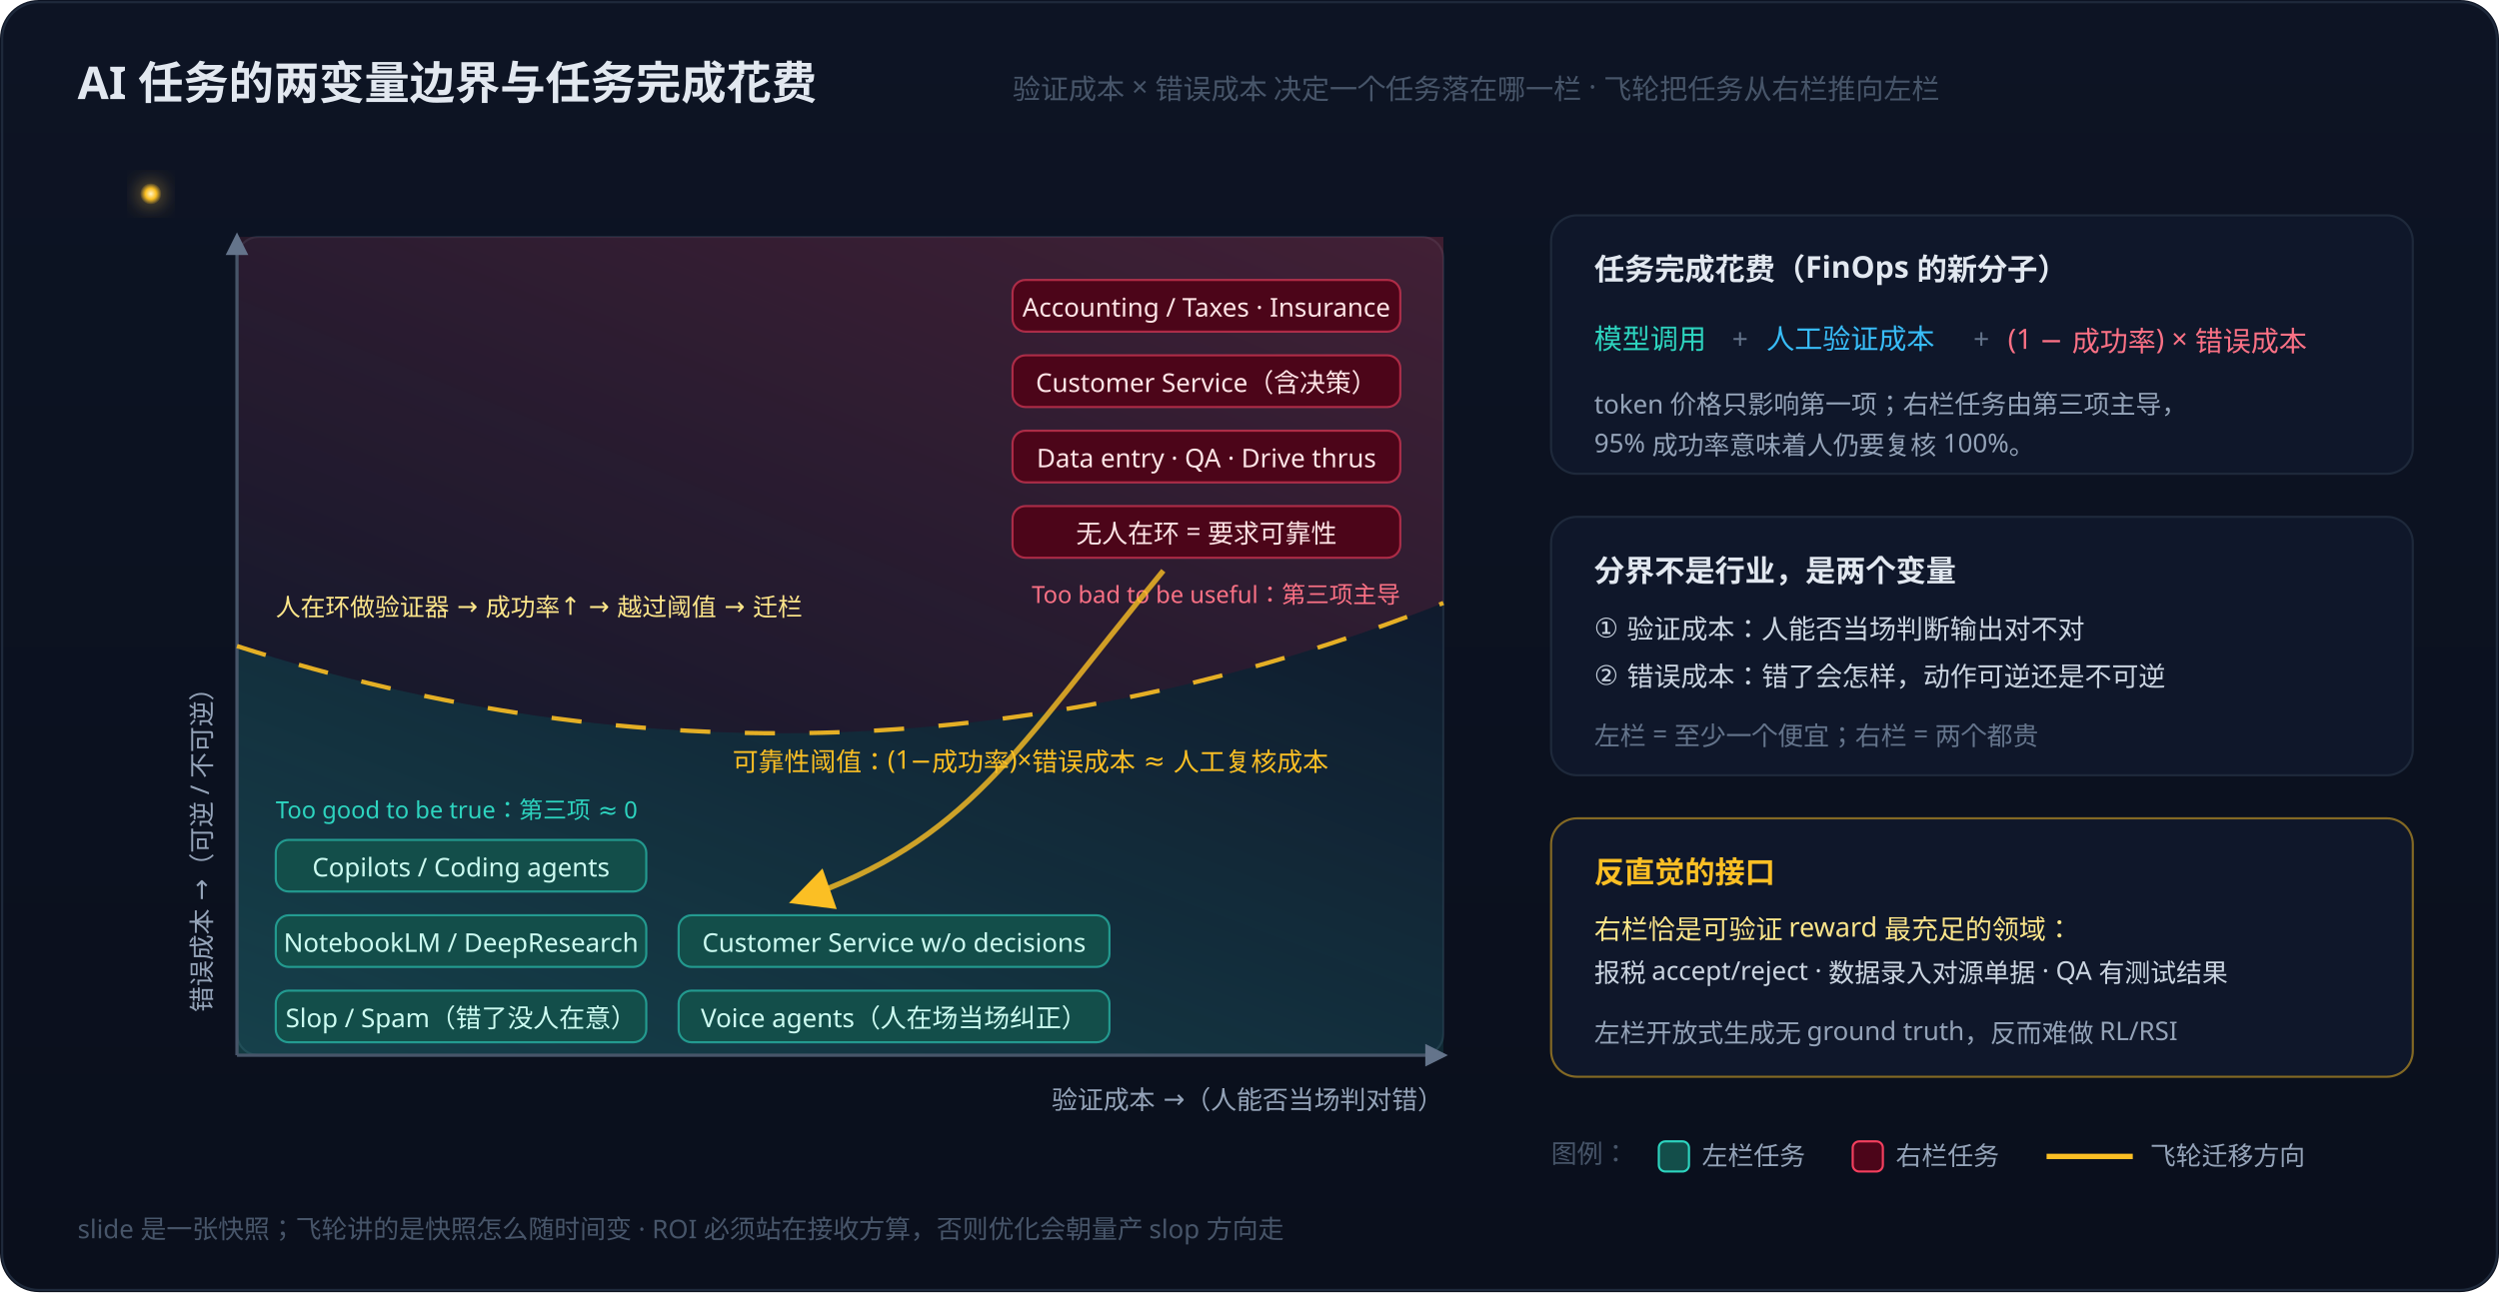
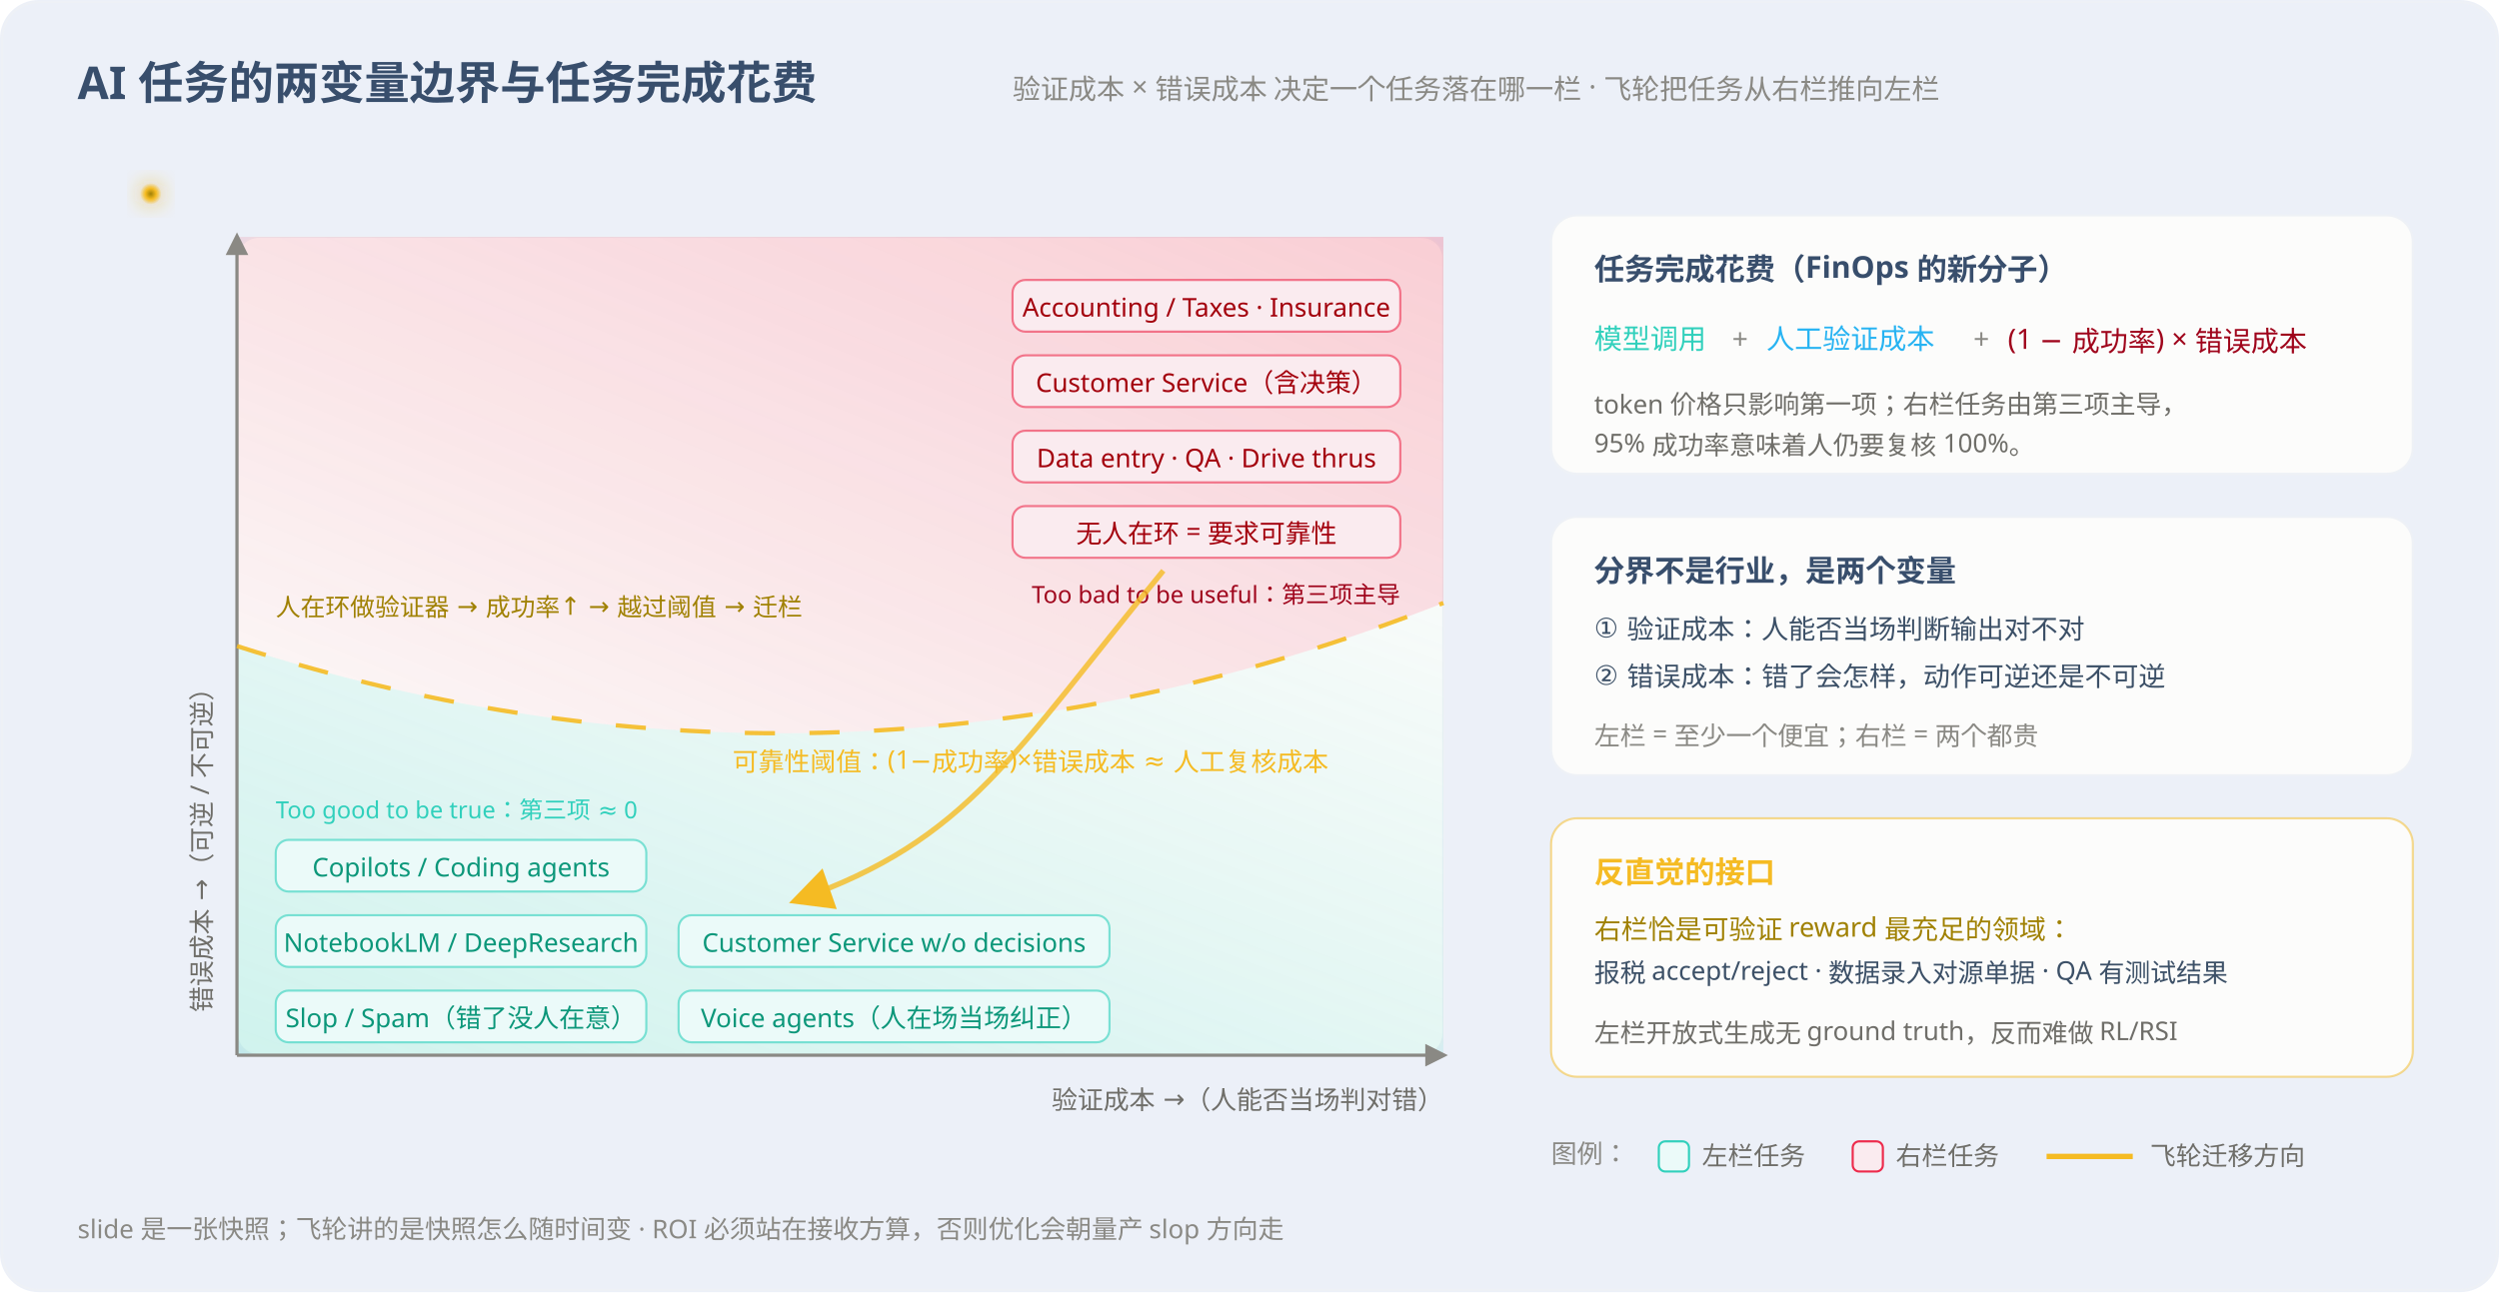
<svg xmlns="http://www.w3.org/2000/svg" width="1160" height="600" viewBox="0 0 1160 600" font-family="PingFang SC, Hiragino Sans GB, Microsoft YaHei, sans-serif">
  <defs>
    <linearGradient id="bg" x1="0" y1="0" x2="0" y2="1">
-       <stop offset="0" stop-color="#0d1424" />
-       <stop offset="1" stop-color="#0a0f1c" />
+       <stop offset="0" stop-color="#ecf0f8" />
+       <stop offset="1" stop-color="#ecf0f8" />
    </linearGradient>
    <linearGradient id="zoneL" x1="0" y1="1" x2="1" y2="0">
-       <stop offset="0" stop-color="#2dd4bf" stop-opacity="0.22" />
-       <stop offset="1" stop-color="#2dd4bf" stop-opacity="0.02" />
+       <stop offset="0" stop-color="#31d0bc" stop-opacity="0.22" />
+       <stop offset="1" stop-color="#31d0bc" stop-opacity="0.02" />
    </linearGradient>
    <linearGradient id="zoneR" x1="1" y1="0" x2="0" y2="1">
-       <stop offset="0" stop-color="#f43f5e" stop-opacity="0.22" />
-       <stop offset="1" stop-color="#f43f5e" stop-opacity="0.02" />
+       <stop offset="0" stop-color="#ed2b4c" stop-opacity="0.22" />
+       <stop offset="1" stop-color="#ed2b4c" stop-opacity="0.02" />
    </linearGradient>
    <radialGradient id="particle" cx="0.5" cy="0.5" r="0.5">
-       <stop offset="0" stop-color="#fef3c7" />
-       <stop offset="0.5" stop-color="#fbbf24" />
-       <stop offset="1" stop-color="#fbbf24" stop-opacity="0" />
+       <stop offset="0" stop-color="#a08103" />
+       <stop offset="0.5" stop-color="#f5bb23" />
+       <stop offset="1" stop-color="#f5bb23" stop-opacity="0" />
    </radialGradient>
    <filter id="glow" x="-60%" y="-60%" width="220%" height="220%">
      <feGaussianBlur stdDeviation="5" result="b" />
      <feMerge>
        <feMergeNode in="b" />
        <feMergeNode in="SourceGraphic" />
      </feMerge>
    </filter>
    <marker id="arrowAmber" viewBox="0 0 10 10" refX="8" refY="5" markerWidth="8" markerHeight="8" orient="auto">
-       <path d="M 0 0 L 10 5 L 0 10 z" fill="#fbbf24" />
+       <path d="M 0 0 L 10 5 L 0 10 z" fill="#f5bb23" />
    </marker>
    <marker id="arrowGray" viewBox="0 0 10 10" refX="8" refY="5" markerWidth="7" markerHeight="7" orient="auto">
-       <path d="M 0 0 L 10 5 L 0 10 z" fill="#64748b" />
+       <path d="M 0 0 L 10 5 L 0 10 z" fill="#8a8984" />
    </marker>
  </defs>
  <style>
    @keyframes flowDash { to { stroke-dashoffset: -60; } }
    @keyframes pulse { 0%,100% { opacity: 0.25; } 50% { opacity: 0.9; } }
    @keyframes breathe { 0%,100% { opacity: 0.55; } 50% { opacity: 1; } }
    .flow { stroke-dasharray: 14 16; animation: flowDash 1.6s linear infinite; }
    .pulse { animation: pulse 2.2s ease-in-out infinite; }
    .breathe { animation: breathe 3s ease-in-out infinite; }
  </style>
  <rect width="1160" height="600" rx="18" fill="url(#bg)" />
-   <rect x="1" y="1" width="1158" height="598" rx="17" fill="none" stroke="#1e293b" />
-   <text x="36" y="46" font-size="21" font-weight="700" fill="#e2e8f0">AI 任务的两变量边界与任务完成花费</text>
-   <text x="470" y="46" font-size="13" fill="#475569">验证成本 × 错误成本 决定一个任务落在哪一栏 · 飞轮把任务从右栏推向左栏</text>
+   <rect x="1" y="1" width="1158" height="598" rx="17" fill="none" stroke="#eef1f6" />
+   <text x="36" y="46" font-size="21" font-weight="700" fill="#384e6c">AI 任务的两变量边界与任务完成花费</text>
+   <text x="470" y="46" font-size="13" fill="#8a8984">验证成本 × 错误成本 决定一个任务落在哪一栏 · 飞轮把任务从右栏推向左栏</text>
  <g transform="translate(70,90)">
-     <rect x="40" y="20" width="560" height="380" rx="10" fill="#0f172a" stroke="#1e293b" />
+     <rect x="40" y="20" width="560" height="380" rx="10" fill="#fcfcfb" stroke="#eef1f6" />
    <path d="M 40 400 L 40 210 Q 320 300 600 190 L 600 400 Z" fill="url(#zoneL)" />
    <path d="M 40 210 Q 320 300 600 190 L 600 20 L 40 20 Z" fill="url(#zoneR)" />
-     <line x1="40" y1="400" x2="600" y2="400" stroke="#475569" stroke-width="1.5" marker-end="url(#arrowGray)" />
-     <line x1="40" y1="400" x2="40" y2="20" stroke="#475569" stroke-width="1.5" marker-end="url(#arrowGray)" />
-     <text x="600" y="425" font-size="12" fill="#94a3b8" text-anchor="end">验证成本 →（人能否当场判对错）</text>
-     <text x="-380" y="28" font-size="12" fill="#94a3b8" transform="rotate(-90)" text-anchor="start">错误成本 →（可逆 / 不可逆）</text>
-     <path d="M 40 210 Q 320 300 600 190" fill="none" stroke="#fbbf24" stroke-width="2" class="flow" opacity="0.9" />
-     <text x="270" y="268" font-size="12" fill="#fbbf24" class="breathe">可靠性阈值：(1−成功率)×错误成本 ≈ 人工复核成本</text>
-     <g font-size="12" fill="#ccfbf1">
-       <rect x="58" y="300" width="172" height="24" rx="6" fill="#134e4a" stroke="#2dd4bf" stroke-opacity="0.6" />
+     <line x1="40" y1="400" x2="600" y2="400" stroke="#8a8984" stroke-width="1.5" marker-end="url(#arrowGray)" />
+     <line x1="40" y1="400" x2="40" y2="20" stroke="#8a8984" stroke-width="1.5" marker-end="url(#arrowGray)" />
+     <text x="600" y="425" font-size="12" fill="#6f6e69" text-anchor="end">验证成本 →（人能否当场判对错）</text>
+     <text x="-380" y="28" font-size="12" fill="#6f6e69" transform="rotate(-90)" text-anchor="start">错误成本 →（可逆 / 不可逆）</text>
+     <path d="M 40 210 Q 320 300 600 190" fill="none" stroke="#f5bb23" stroke-width="2" class="flow" opacity="0.9" />
+     <text x="270" y="268" font-size="12" fill="#f5bb23" class="breathe">可靠性阈值：(1−成功率)×错误成本 ≈ 人工复核成本</text>
+     <g font-size="12" fill="#0c977a">
+       <rect x="58" y="300" width="172" height="24" rx="6" fill="#ebfaf9" stroke="#31d0bc" stroke-opacity="0.6" />
      <text x="144" y="317" text-anchor="middle">Copilots / Coding agents</text>
-       <rect x="58" y="335" width="172" height="24" rx="6" fill="#134e4a" stroke="#2dd4bf" stroke-opacity="0.6" />
+       <rect x="58" y="335" width="172" height="24" rx="6" fill="#ebfaf9" stroke="#31d0bc" stroke-opacity="0.6" />
      <text x="144" y="352" text-anchor="middle">NotebookLM / DeepResearch</text>
-       <rect x="58" y="370" width="172" height="24" rx="6" fill="#134e4a" stroke="#2dd4bf" stroke-opacity="0.6" />
+       <rect x="58" y="370" width="172" height="24" rx="6" fill="#ebfaf9" stroke="#31d0bc" stroke-opacity="0.6" />
      <text x="144" y="387" text-anchor="middle">Slop / Spam（错了没人在意）</text>
-       <rect x="245" y="335" width="200" height="24" rx="6" fill="#134e4a" stroke="#2dd4bf" stroke-opacity="0.6" />
+       <rect x="245" y="335" width="200" height="24" rx="6" fill="#ebfaf9" stroke="#31d0bc" stroke-opacity="0.6" />
      <text x="345" y="352" text-anchor="middle">Customer Service w/o decisions</text>
-       <rect x="245" y="370" width="200" height="24" rx="6" fill="#134e4a" stroke="#2dd4bf" stroke-opacity="0.6" />
+       <rect x="245" y="370" width="200" height="24" rx="6" fill="#ebfaf9" stroke="#31d0bc" stroke-opacity="0.6" />
      <text x="345" y="387" text-anchor="middle">Voice agents（人在场当场纠正）</text>
-       <text x="58" y="290" font-size="11" fill="#2dd4bf">Too good to be true：第三项 ≈ 0</text>
+       <text x="58" y="290" font-size="11" fill="#31d0bc">Too good to be true：第三项 ≈ 0</text>
    </g>
-     <g font-size="12" fill="#ffe4e6">
-       <rect x="400" y="40" width="180" height="24" rx="6" fill="#4c0519" stroke="#f43f5e" stroke-opacity="0.6" />
+     <g font-size="12" fill="#a3000c">
+       <rect x="400" y="40" width="180" height="24" rx="6" fill="#faebef" stroke="#ed2b4c" stroke-opacity="0.6" />
      <text x="490" y="57" text-anchor="middle">Accounting / Taxes · Insurance</text>
-       <rect x="400" y="75" width="180" height="24" rx="6" fill="#4c0519" stroke="#f43f5e" stroke-opacity="0.6" />
+       <rect x="400" y="75" width="180" height="24" rx="6" fill="#faebef" stroke="#ed2b4c" stroke-opacity="0.6" />
      <text x="490" y="92" text-anchor="middle">Customer Service（含决策）</text>
-       <rect x="400" y="110" width="180" height="24" rx="6" fill="#4c0519" stroke="#f43f5e" stroke-opacity="0.6" />
+       <rect x="400" y="110" width="180" height="24" rx="6" fill="#faebef" stroke="#ed2b4c" stroke-opacity="0.6" />
      <text x="490" y="127" text-anchor="middle">Data entry · QA · Drive thrus</text>
-       <rect x="400" y="145" width="180" height="24" rx="6" fill="#4c0519" stroke="#f43f5e" stroke-opacity="0.6" />
+       <rect x="400" y="145" width="180" height="24" rx="6" fill="#faebef" stroke="#ed2b4c" stroke-opacity="0.6" />
      <text x="490" y="162" text-anchor="middle">无人在环 = 要求可靠性</text>
-       <text x="580" y="190" font-size="11" fill="#fb7185" text-anchor="end">Too bad to be useful：第三项主导</text>
+       <text x="580" y="190" font-size="11" fill="#9f041b" text-anchor="end">Too bad to be useful：第三项主导</text>
    </g>
-     <path id="migrate" d="M 470 175 C 400 260, 380 300, 300 328" fill="none" stroke="#fbbf24" stroke-width="2.5" stroke-opacity="0.8" marker-end="url(#arrowAmber)" />
+     <path id="migrate" d="M 470 175 C 400 260, 380 300, 300 328" fill="none" stroke="#f5bb23" stroke-width="2.5" stroke-opacity="0.8" marker-end="url(#arrowAmber)" />
    <circle r="5" fill="url(#particle)" filter="url(#glow)">
      <animateMotion dur="2.4s" repeatCount="indefinite" path="M 470 175 C 400 260, 380 300, 300 328" />
    </circle>
    <circle r="5" fill="url(#particle)" filter="url(#glow)" opacity="0">
      <animate attributeName="opacity" to="1" begin="1.2s" dur="0.01s" fill="freeze" />
      <animateMotion dur="2.4s" begin="1.2s" repeatCount="indefinite" path="M 470 175 C 400 260, 380 300, 300 328" />
    </circle>
-     <text x="58" y="196" font-size="11.5" fill="#fde68a" class="pulse">人在环做验证器 → 成功率↑ → 越过阈值 → 迁栏</text>
+     <text x="58" y="196" font-size="11.5" fill="#a08103" class="pulse">人在环做验证器 → 成功率↑ → 越过阈值 → 迁栏</text>
  </g>
  <g transform="translate(720,100)">
-     <rect x="0" y="0" width="400" height="120" rx="12" fill="#0f172a" stroke="#1e293b" />
-     <text x="20" y="30" font-size="14" font-weight="700" fill="#e2e8f0">任务完成花费（FinOps 的新分子）</text>
-     <text x="20" y="62" font-size="13" fill="#2dd4bf">模型调用</text>
-     <text x="84" y="62" font-size="13" fill="#64748b">+</text>
-     <text x="100" y="62" font-size="13" fill="#38bdf8">人工验证成本</text>
-     <text x="196" y="62" font-size="13" fill="#64748b">+</text>
-     <text x="212" y="62" font-size="13" fill="#fb7185">(1 − 成功率) × 错误成本</text>
-     <text x="20" y="92" font-size="12" fill="#94a3b8">token 价格只影响第一项；右栏任务由第三项主导，</text>
-     <text x="20" y="110" font-size="12" fill="#94a3b8">95% 成功率意味着人仍要复核 100%。</text>
-     <rect x="0" y="140" width="400" height="120" rx="12" fill="#0f172a" stroke="#1e293b" />
-     <text x="20" y="170" font-size="14" font-weight="700" fill="#e2e8f0">分界不是行业，是两个变量</text>
-     <text x="20" y="196" font-size="12.5" fill="#cbd5e1">① 验证成本：人能否当场判断输出对不对</text>
-     <text x="20" y="218" font-size="12.5" fill="#cbd5e1">② 错误成本：错了会怎样，动作可逆还是不可逆</text>
-     <text x="20" y="246" font-size="12" fill="#64748b">左栏 = 至少一个便宜；右栏 = 两个都贵</text>
-     <rect x="0" y="280" width="400" height="120" rx="12" fill="#0f172a" stroke="#fbbf24" stroke-opacity="0.5" />
-     <text x="20" y="310" font-size="14" font-weight="700" fill="#fbbf24">反直觉的接口</text>
-     <text x="20" y="336" font-size="12.5" fill="#fde68a">右栏恰是可验证 reward 最充足的领域：</text>
-     <text x="20" y="356" font-size="12" fill="#cbd5e1">报税 accept/reject · 数据录入对源单据 · QA 有测试结果</text>
-     <text x="20" y="384" font-size="12" fill="#94a3b8">左栏开放式生成无 ground truth，反而难做 RL/RSI</text>
-     <text x="0" y="440" font-size="12" fill="#475569">图例：</text>
-     <rect x="50" y="430" width="14" height="14" rx="3" fill="#134e4a" stroke="#2dd4bf" />
-     <text x="70" y="441" font-size="12" fill="#94a3b8">左栏任务</text>
-     <rect x="140" y="430" width="14" height="14" rx="3" fill="#4c0519" stroke="#f43f5e" />
-     <text x="160" y="441" font-size="12" fill="#94a3b8">右栏任务</text>
-     <line x1="230" y1="437" x2="270" y2="437" stroke="#fbbf24" stroke-width="2.5" />
-     <text x="278" y="441" font-size="12" fill="#94a3b8">飞轮迁移方向</text>
+     <rect x="0" y="0" width="400" height="120" rx="12" fill="#fcfcfb" stroke="#eef1f6" />
+     <text x="20" y="30" font-size="14" font-weight="700" fill="#384e6c">任务完成花费（FinOps 的新分子）</text>
+     <text x="20" y="62" font-size="13" fill="#31d0bc">模型调用</text>
+     <text x="84" y="62" font-size="13" fill="#8a8984">+</text>
+     <text x="100" y="62" font-size="13" fill="#27b3f2">人工验证成本</text>
+     <text x="196" y="62" font-size="13" fill="#8a8984">+</text>
+     <text x="212" y="62" font-size="13" fill="#9f041b">(1 − 成功率) × 错误成本</text>
+     <text x="20" y="92" font-size="12" fill="#6f6e69">token 价格只影响第一项；右栏任务由第三项主导，</text>
+     <text x="20" y="110" font-size="12" fill="#6f6e69">95% 成功率意味着人仍要复核 100%。</text>
+     <rect x="0" y="140" width="400" height="120" rx="12" fill="#fcfcfb" stroke="#eef1f6" />
+     <text x="20" y="170" font-size="14" font-weight="700" fill="#384e6c">分界不是行业，是两个变量</text>
+     <text x="20" y="196" font-size="12.5" fill="#3c5067">① 验证成本：人能否当场判断输出对不对</text>
+     <text x="20" y="218" font-size="12.5" fill="#3c5067">② 错误成本：错了会怎样，动作可逆还是不可逆</text>
+     <text x="20" y="246" font-size="12" fill="#8a8984">左栏 = 至少一个便宜；右栏 = 两个都贵</text>
+     <rect x="0" y="280" width="400" height="120" rx="12" fill="#fcfcfb" stroke="#f5bb23" stroke-opacity="0.5" />
+     <text x="20" y="310" font-size="14" font-weight="700" fill="#f5bb23">反直觉的接口</text>
+     <text x="20" y="336" font-size="12.5" fill="#a08103">右栏恰是可验证 reward 最充足的领域：</text>
+     <text x="20" y="356" font-size="12" fill="#3c5067">报税 accept/reject · 数据录入对源单据 · QA 有测试结果</text>
+     <text x="20" y="384" font-size="12" fill="#6f6e69">左栏开放式生成无 ground truth，反而难做 RL/RSI</text>
+     <text x="0" y="440" font-size="12" fill="#8a8984">图例：</text>
+     <rect x="50" y="430" width="14" height="14" rx="3" fill="#ebfaf9" stroke="#31d0bc" />
+     <text x="70" y="441" font-size="12" fill="#6f6e69">左栏任务</text>
+     <rect x="140" y="430" width="14" height="14" rx="3" fill="#faebef" stroke="#ed2b4c" />
+     <text x="160" y="441" font-size="12" fill="#6f6e69">右栏任务</text>
+     <line x1="230" y1="437" x2="270" y2="437" stroke="#f5bb23" stroke-width="2.5" />
+     <text x="278" y="441" font-size="12" fill="#6f6e69">飞轮迁移方向</text>
  </g>
-   <text x="36" y="575" font-size="12" fill="#475569">slide 是一张快照；飞轮讲的是快照怎么随时间变 · ROI 必须站在接收方算，否则优化会朝量产 slop 方向走</text>
+   <text x="36" y="575" font-size="12" fill="#8a8984">slide 是一张快照；飞轮讲的是快照怎么随时间变 · ROI 必须站在接收方算，否则优化会朝量产 slop 方向走</text>
</svg>
